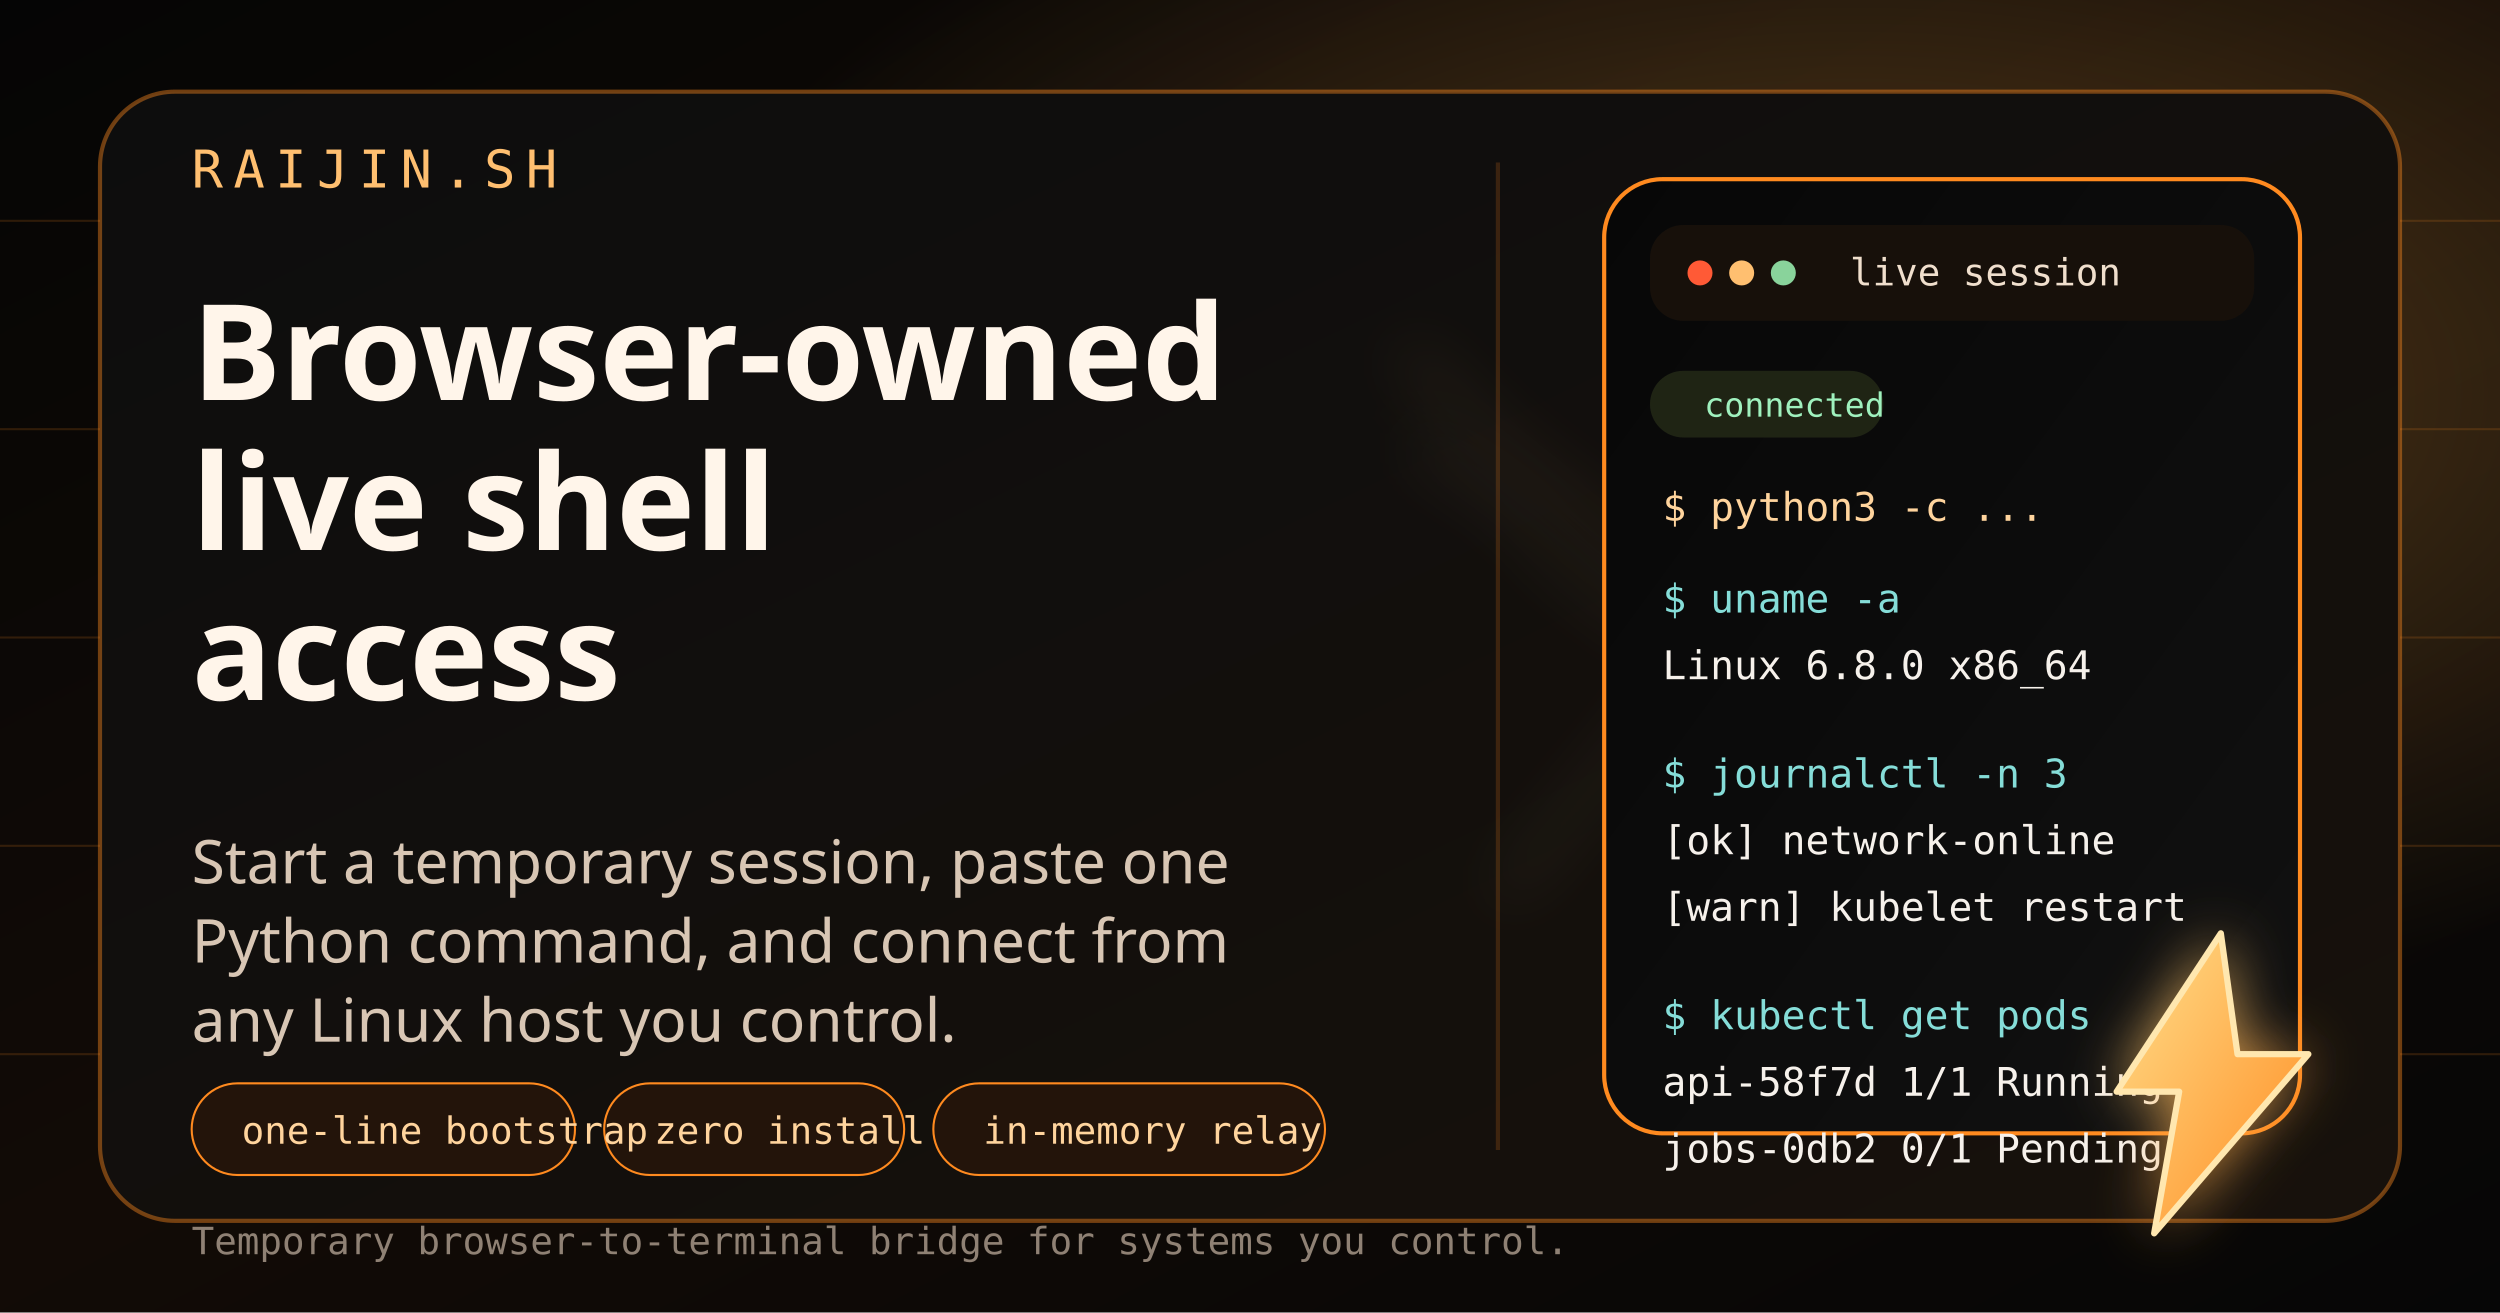
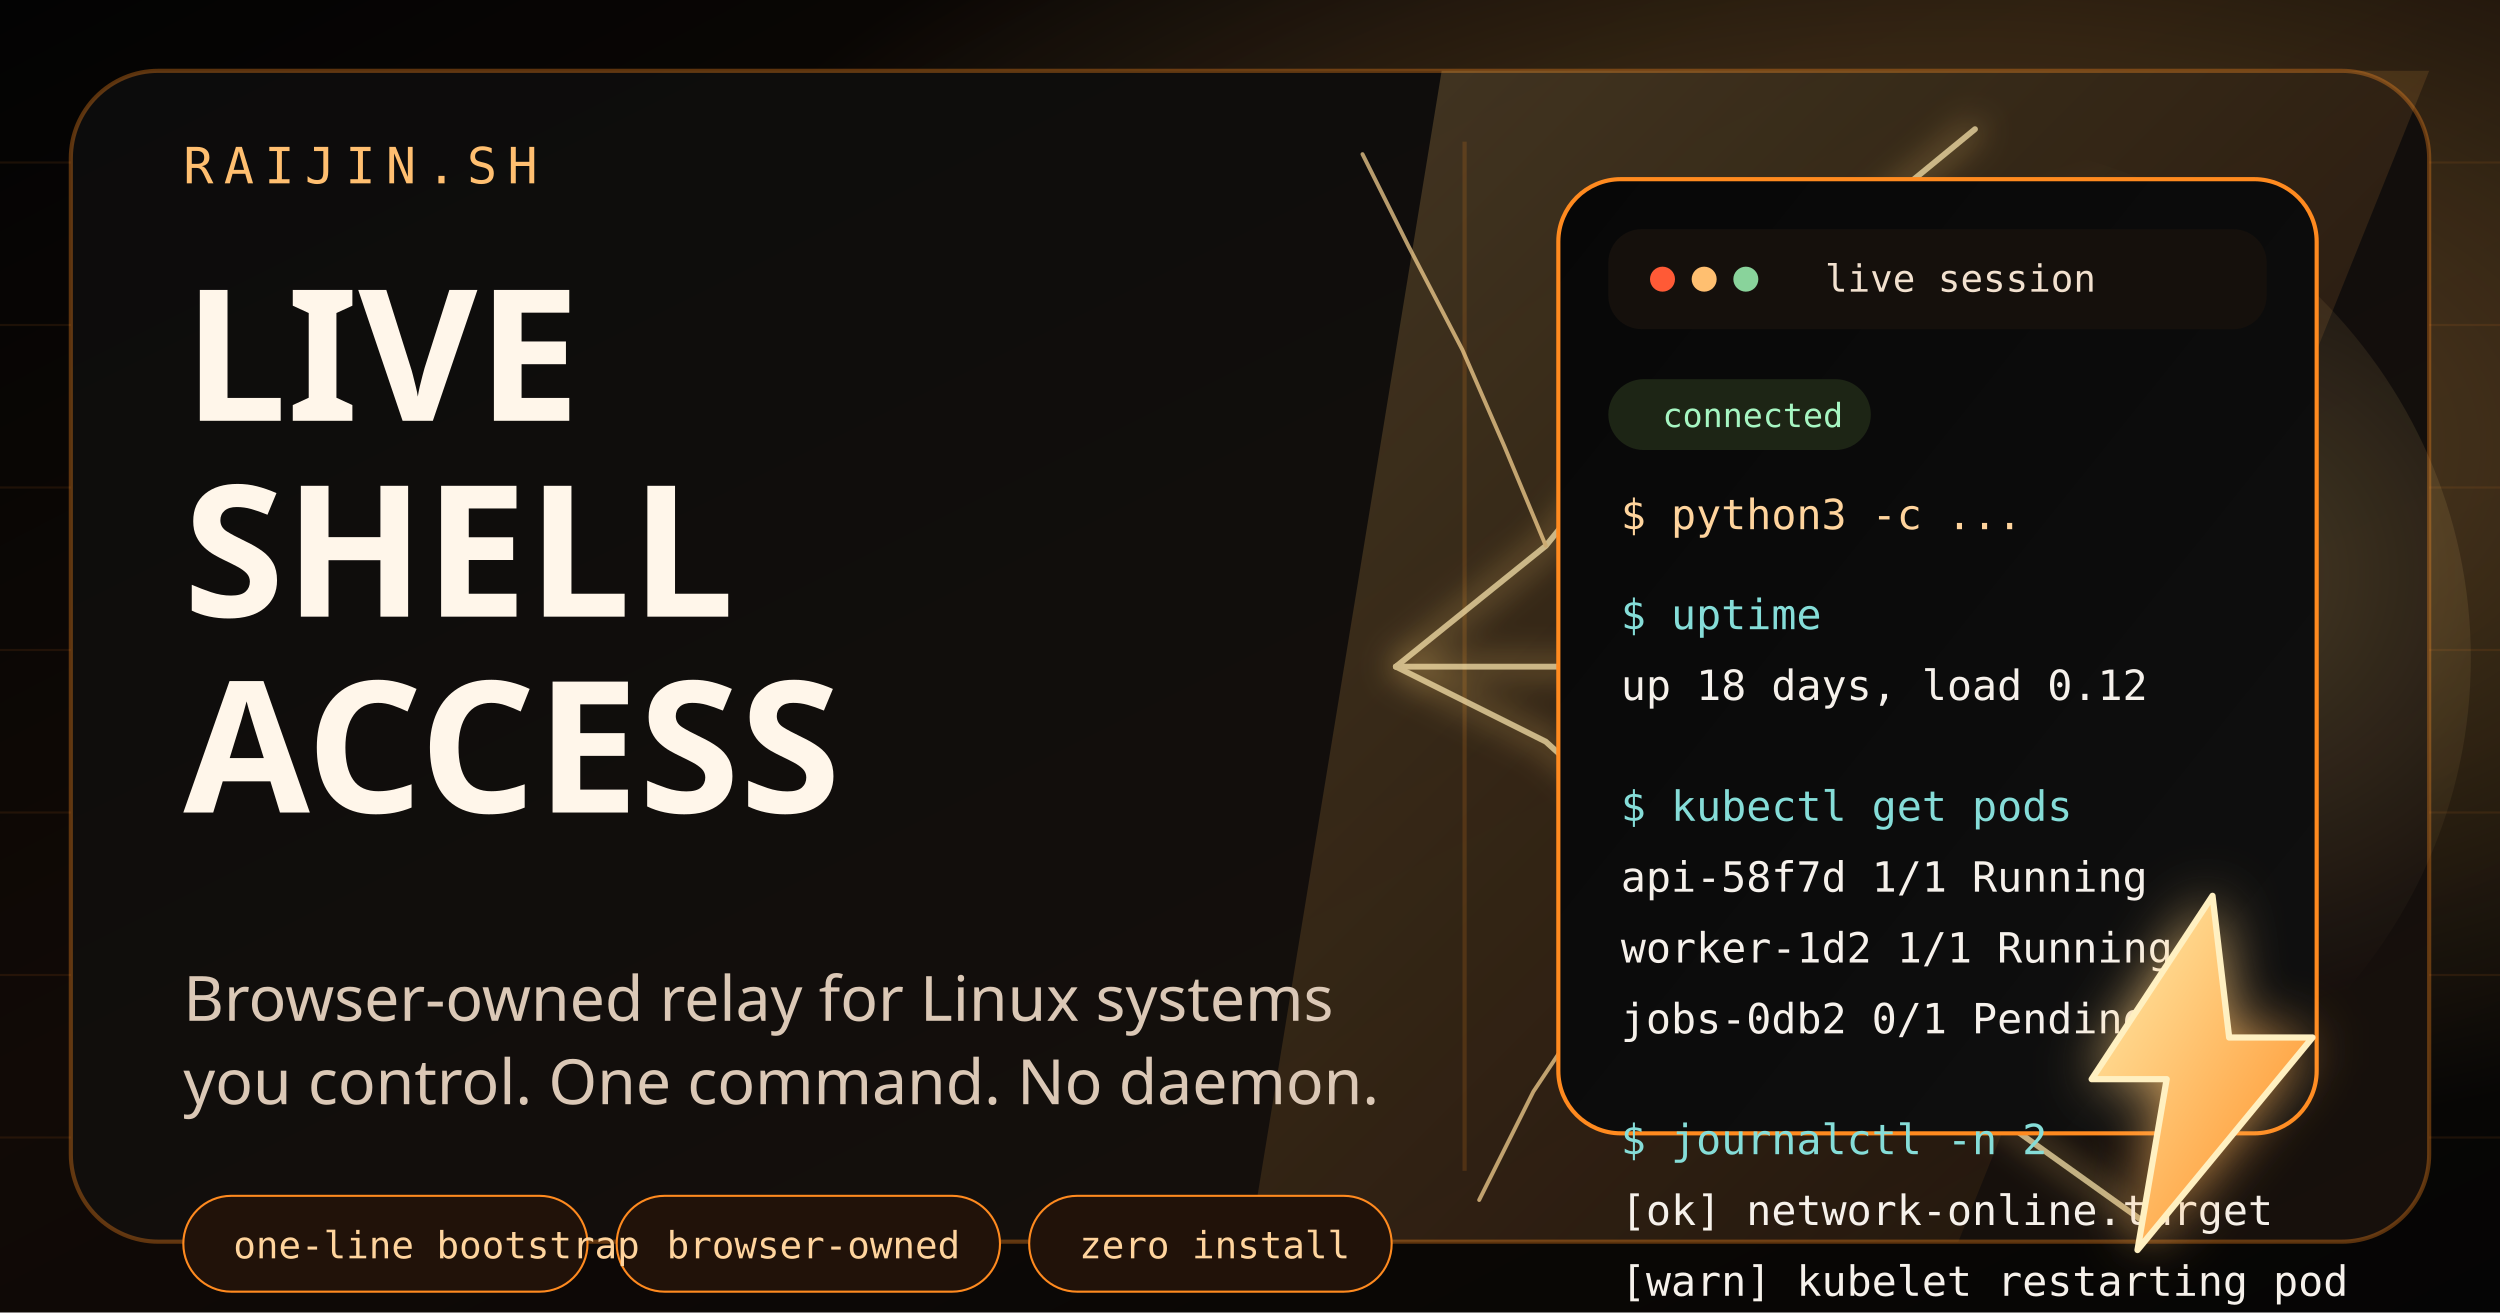
<svg xmlns="http://www.w3.org/2000/svg" viewBox="0 0 1200 630" role="img" aria-label="raijin.sh social preview">
  <defs>
    <linearGradient id="bg" x1="0%" y1="0%" x2="100%" y2="100%">
-       <stop offset="0%" stop-color="#050505" />
-       <stop offset="48%" stop-color="#120b06" />
-       <stop offset="100%" stop-color="#060606" />
+       <stop offset="0%" stop-color="#030303" />
+       <stop offset="42%" stop-color="#110a06" />
+       <stop offset="100%" stop-color="#050505" />
    </linearGradient>
    <linearGradient id="panel" x1="0%" y1="0%" x2="100%" y2="100%">
-       <stop offset="0%" stop-color="#0d0d0d" />
-       <stop offset="100%" stop-color="#17110c" />
+       <stop offset="0%" stop-color="#0c0c0c" />
+       <stop offset="100%" stop-color="#17100c" />
    </linearGradient>
    <linearGradient id="terminalPanel" x1="0%" y1="0%" x2="100%" y2="100%">
      <stop offset="0%" stop-color="#070707" />
-       <stop offset="100%" stop-color="#111111" />
+       <stop offset="100%" stop-color="#101010" />
    </linearGradient>
    <linearGradient id="accent" x1="0%" y1="0%" x2="100%" y2="100%">
-       <stop offset="0%" stop-color="#ffe08d" />
+       <stop offset="0%" stop-color="#fff0b0" />
      <stop offset="100%" stop-color="#ff8a1f" />
    </linearGradient>
-     <radialGradient id="warmGlow" cx="74%" cy="30%" r="48%">
-       <stop offset="0%" stop-color="#ffb14d" stop-opacity="0.3" />
-       <stop offset="100%" stop-color="#ffb14d" stop-opacity="0" />
+     <linearGradient id="slash" x1="0%" y1="0%" x2="100%" y2="100%">
+       <stop offset="0%" stop-color="#ffcf73" stop-opacity="0.22" />
+       <stop offset="100%" stop-color="#ff8a1f" stop-opacity="0.03" />
+     </linearGradient>
+     <radialGradient id="flare" cx="78%" cy="34%" r="54%">
+       <stop offset="0%" stop-color="#ffbd5e" stop-opacity="0.34" />
+       <stop offset="100%" stop-color="#ffbd5e" stop-opacity="0" />
+     </radialGradient>
+     <radialGradient id="terminalGlow" cx="76%" cy="42%" r="42%">
+       <stop offset="0%" stop-color="#ffd27d" stop-opacity="0.22" />
+       <stop offset="100%" stop-color="#ffd27d" stop-opacity="0" />
    </radialGradient>
    <filter id="softGlow" x="-40%" y="-40%" width="180%" height="180%">
      <feGaussianBlur stdDeviation="14" />
    </filter>
+     <filter id="branchGlow" x="-40%" y="-40%" width="180%" height="180%">
+       <feGaussianBlur stdDeviation="8" />
+     </filter>
  </defs>
  <rect width="1200" height="630" fill="url(#bg)" />
-   <rect width="1200" height="630" fill="url(#warmGlow)" />
-   <g opacity="0.16">
-     <path d="M0 106H1200" stroke="#ff8a1f" stroke-width="1" />
-     <path d="M0 206H1200" stroke="#ff8a1f" stroke-width="1" />
-     <path d="M0 306H1200" stroke="#ff8a1f" stroke-width="1" />
-     <path d="M0 406H1200" stroke="#ff8a1f" stroke-width="1" />
-     <path d="M0 506H1200" stroke="#ff8a1f" stroke-width="1" />
+   <rect width="1200" height="630" fill="url(#flare)" />
+   <g opacity="0.09">
+     <path d="M0 78L1200 78" stroke="#ff8a1f" stroke-width="1" />
+     <path d="M0 156L1200 156" stroke="#ff8a1f" stroke-width="1" />
+     <path d="M0 234L1200 234" stroke="#ff8a1f" stroke-width="1" />
+     <path d="M0 312L1200 312" stroke="#ff8a1f" stroke-width="1" />
+     <path d="M0 390L1200 390" stroke="#ff8a1f" stroke-width="1" />
+     <path d="M0 468L1200 468" stroke="#ff8a1f" stroke-width="1" />
+     <path d="M0 546L1200 546" stroke="#ff8a1f" stroke-width="1" />
  </g>
-   <rect x="48" y="44" width="1104" height="542" rx="36" fill="url(#panel)" stroke="#ff8a1f" stroke-opacity="0.42" stroke-width="2" />
-   <rect x="718" y="78" width="2" height="474" fill="#ff8a1f" fill-opacity="0.18" />
-   <g transform="translate(92 90)">
-     <text x="0" y="0" fill="#ffbf70" font-family="IBM Plex Mono, SFMono-Regular, monospace" font-size="25" letter-spacing="5">
+   <rect x="34" y="34" width="1132" height="562" rx="42" fill="url(#panel)" stroke="#ff8a1f" stroke-opacity="0.34" stroke-width="2" />
+   <path d="M692 34L1166 34L940 596L600 596Z" fill="url(#slash)" />
+   <rect x="702" y="68" width="2" height="494" fill="#ff8a1f" fill-opacity="0.16" />
+   <ellipse cx="926" cy="316" rx="260" ry="250" fill="url(#terminalGlow)" />
+   <g transform="translate(88 88)">
+     <text x="0" y="0" fill="#ffbf70" font-family="IBM Plex Mono, SFMono-Regular, monospace" font-size="24" letter-spacing="5">
      RAIJIN.SH
    </text>
-     <text x="0" y="102" fill="#fff5ea" font-family="IBM Plex Sans, Segoe UI, sans-serif" font-size="64" font-weight="700">
-       <tspan x="0" dy="0">Browser-owned</tspan>
-       <tspan x="0" dy="72">live shell</tspan>
-       <tspan x="0" dy="72">access</tspan>
+     <text x="0" y="114" fill="#fff6ea" font-family="IBM Plex Sans, Segoe UI, sans-serif" font-size="88" font-weight="700">
+       <tspan x="0" dy="0">LIVE</tspan>
+       <tspan x="0" dy="94">SHELL</tspan>
+       <tspan x="0" dy="94">ACCESS</tspan>
    </text>
-     <text x="0" y="334" fill="#d8c6b4" font-family="IBM Plex Sans, Segoe UI, sans-serif" font-size="29">
-       <tspan x="0" dy="0">Start a temporary session, paste one</tspan>
-       <tspan x="0" dy="38">Python command, and connect from</tspan>
-       <tspan x="0" dy="38">any Linux host you control.</tspan>
+     <text x="0" y="402" fill="#dbc8b6" font-family="IBM Plex Sans, Segoe UI, sans-serif" font-size="30">
+       <tspan x="0" dy="0">Browser-owned relay for Linux systems</tspan>
+       <tspan x="0" dy="40">you control. One command. No daemon.</tspan>
    </text>
-     <g transform="translate(0 430)">
-       <rect x="0" y="0" width="184" height="44" rx="22" fill="#23140a" stroke="#ff8a1f" />
-       <rect x="198" y="0" width="144" height="44" rx="22" fill="#23140a" stroke="#ff8a1f" />
-       <rect x="356" y="0" width="188" height="44" rx="22" fill="#23140a" stroke="#ff8a1f" />
-       <text x="24" y="29" fill="#ffd49d" font-family="IBM Plex Mono, SFMono-Regular, monospace" font-size="18">
+     <g transform="translate(0 486)">
+       <rect x="0" y="0" width="194" height="46" rx="23" fill="#211209" stroke="#ff8a1f" />
+       <rect x="208" y="0" width="184" height="46" rx="23" fill="#211209" stroke="#ff8a1f" />
+       <rect x="406" y="0" width="174" height="46" rx="23" fill="#211209" stroke="#ff8a1f" />
+       <text x="24" y="30" fill="#ffd49d" font-family="IBM Plex Mono, SFMono-Regular, monospace" font-size="18">
        one-line bootstrap
      </text>
-       <text x="222" y="29" fill="#ffd49d" font-family="IBM Plex Mono, SFMono-Regular, monospace" font-size="18">
+       <text x="232" y="30" fill="#ffd49d" font-family="IBM Plex Mono, SFMono-Regular, monospace" font-size="18">
+         browser-owned
+       </text>
+       <text x="430" y="30" fill="#ffd49d" font-family="IBM Plex Mono, SFMono-Regular, monospace" font-size="18">
        zero install
      </text>
-       <text x="380" y="29" fill="#ffd49d" font-family="IBM Plex Mono, SFMono-Regular, monospace" font-size="18">
-         in-memory relay
-       </text>
    </g>
-     <text x="0" y="512" fill="#8f8174" font-family="IBM Plex Mono, SFMono-Regular, monospace" font-size="18">
-       Temporary browser-to-terminal bridge for systems you control.
-     </text>
  </g>
-   <g opacity="0.42">
-     <path d="M676 170L720 214L770 252L824 300L882 338L940 390L1004 438" stroke="#ffbf70" stroke-width="2.4" stroke-linecap="round" stroke-linejoin="round" fill="none" filter="url(#softGlow)" />
-     <path d="M680 212L724 240L756 274L796 304" stroke="#ffd995" stroke-width="1.8" stroke-linecap="round" fill="none" filter="url(#softGlow)" />
-     <path d="M820 300L792 346L760 384L722 428" stroke="#ffd995" stroke-width="1.8" stroke-linecap="round" fill="none" filter="url(#softGlow)" />
-     <path d="M882 338L924 320L972 312L1020 308" stroke="#ffd995" stroke-width="1.8" stroke-linecap="round" fill="none" filter="url(#softGlow)" />
-     <path d="M940 390L980 430L1016 468L1050 506" stroke="#ffd995" stroke-width="1.8" stroke-linecap="round" fill="none" filter="url(#softGlow)" />
+   <g opacity="0.44" filter="url(#branchGlow)">
+     <path d="M670 320L742 262L802 188L870 126L948 62" stroke="#ffcf73" stroke-width="6" stroke-linecap="round" fill="none" />
+     <path d="M670 320L742 356L808 416L876 470L950 530L1034 590" stroke="#ffcf73" stroke-width="6" stroke-linecap="round" fill="none" />
+     <path d="M670 320L760 320L850 308L950 286L1066 266" stroke="#ffcf73" stroke-width="6" stroke-linecap="round" fill="none" />
  </g>
-   <g transform="translate(770 86)">
-     <rect x="0" y="0" width="334" height="458" rx="28" fill="url(#terminalPanel)" stroke="#ff8a1f" stroke-width="2" />
-     <rect x="22" y="22" width="290" height="46" rx="16" fill="#17100a" />
-     <circle cx="46" cy="45" r="6" fill="#ff5a36" />
-     <circle cx="66" cy="45" r="6" fill="#ffbf70" />
-     <circle cx="86" cy="45" r="6" fill="#89d39b" />
-     <text x="118" y="51" fill="#f0dfcd" font-family="IBM Plex Mono, SFMono-Regular, monospace" font-size="18">
+   <g opacity="0.7">
+     <path d="M670 320L742 262L802 188L870 126L948 62" stroke="#ffeab0" stroke-width="2.8" stroke-linecap="round" fill="none" />
+     <path d="M670 320L742 356L808 416L876 470L950 530L1034 590" stroke="#ffeab0" stroke-width="2.8" stroke-linecap="round" fill="none" />
+     <path d="M670 320L760 320L850 308L950 286L1066 266" stroke="#ffeab0" stroke-width="2.8" stroke-linecap="round" fill="none" />
+     <path d="M742 262L722 214L702 168L676 118L654 74" stroke="#ffd995" stroke-width="1.9" stroke-linecap="round" fill="none" />
+     <path d="M802 188L838 198L876 210L918 222" stroke="#ffd995" stroke-width="1.9" stroke-linecap="round" fill="none" />
+     <path d="M808 416L772 470L736 524L710 576" stroke="#ffd995" stroke-width="1.9" stroke-linecap="round" fill="none" />
+     <path d="M876 470L920 454L964 440L1016 432" stroke="#ffd995" stroke-width="1.9" stroke-linecap="round" fill="none" />
+     <path d="M950 286L972 244L1004 208L1044 170" stroke="#ffd995" stroke-width="1.9" stroke-linecap="round" fill="none" />
+   </g>
+   <g transform="translate(748 86)">
+     <rect x="0" y="0" width="364" height="458" rx="30" fill="url(#terminalPanel)" stroke="#ff8a1f" stroke-width="2" />
+     <rect x="24" y="24" width="316" height="48" rx="16" fill="#15100c" />
+     <circle cx="50" cy="48" r="6" fill="#ff5a36" />
+     <circle cx="70" cy="48" r="6" fill="#ffbf70" />
+     <circle cx="90" cy="48" r="6" fill="#89d39b" />
+     <text x="128" y="54" fill="#f2e1cf" font-family="IBM Plex Mono, SFMono-Regular, monospace" font-size="18">
      live session
    </text>
-     <rect x="22" y="92" width="112" height="32" rx="16" fill="#1f2414" />
-     <text x="48" y="114" fill="#9ff1be" font-family="IBM Plex Mono, SFMono-Regular, monospace" font-size="16">
+     <rect x="24" y="96" width="126" height="34" rx="17" fill="#1d2515" />
+     <text x="50" y="119" fill="#a6f6c2" font-family="IBM Plex Mono, SFMono-Regular, monospace" font-size="16">
      connected
    </text>
-     <g transform="translate(28 164)" font-family="IBM Plex Mono, SFMono-Regular, monospace" font-size="19">
+     <g transform="translate(30 168)" font-family="IBM Plex Mono, SFMono-Regular, monospace" font-size="20">
      <text x="0" y="0" fill="#ffd49d">$ python3 -c ...</text>
-       <text x="0" y="44" fill="#85ddd8">$ uname -a</text>
-       <text x="0" y="76" fill="#f6f1eb">Linux 6.8.0 x86_64</text>
-       <text x="0" y="128" fill="#85ddd8">$ journalctl -n 3</text>
-       <text x="0" y="160" fill="#f6f1eb">[ok] network-online</text>
-       <text x="0" y="192" fill="#f6f1eb">[warn] kubelet restart</text>
-       <text x="0" y="244" fill="#85ddd8">$ kubectl get pods</text>
-       <text x="0" y="276" fill="#f6f1eb">api-58f7d 1/1 Running</text>
-       <text x="0" y="308" fill="#f6f1eb">jobs-0db2 0/1 Pending</text>
+       <text x="0" y="48" fill="#85ddd8">$ uptime</text>
+       <text x="0" y="82" fill="#f6f1eb">up 18 days, load 0.12</text>
+       <text x="0" y="140" fill="#85ddd8">$ kubectl get pods</text>
+       <text x="0" y="174" fill="#f6f1eb">api-58f7d   1/1 Running</text>
+       <text x="0" y="208" fill="#f6f1eb">worker-1d2  1/1 Running</text>
+       <text x="0" y="242" fill="#f6f1eb">jobs-0db2   0/1 Pending</text>
+       <text x="0" y="300" fill="#85ddd8">$ journalctl -n 2</text>
+       <text x="0" y="334" fill="#f6f1eb">[ok] network-online.target</text>
+       <text x="0" y="368" fill="#f6f1eb">[warn] kubelet restarting pod</text>
    </g>
  </g>
-   <g transform="translate(1016 448)">
-     <path d="M50 0L0 76H30L18 144L92 58H58L50 0Z" fill="url(#accent)" fill-opacity="0.82" filter="url(#softGlow)" />
-     <path d="M50 0L0 76H30L18 144L92 58H58L50 0Z" fill="url(#accent)" stroke="#ffe7af" stroke-width="3" stroke-linejoin="round" />
+   <g transform="translate(1004 430)">
+     <path d="M58 0L0 88H36L22 170L106 68H66L58 0Z" fill="url(#accent)" fill-opacity="0.84" filter="url(#softGlow)" />
+     <path d="M58 0L0 88H36L22 170L106 68H66L58 0Z" fill="url(#accent)" stroke="#fff0c1" stroke-width="3" stroke-linejoin="round" />
  </g>
</svg>
